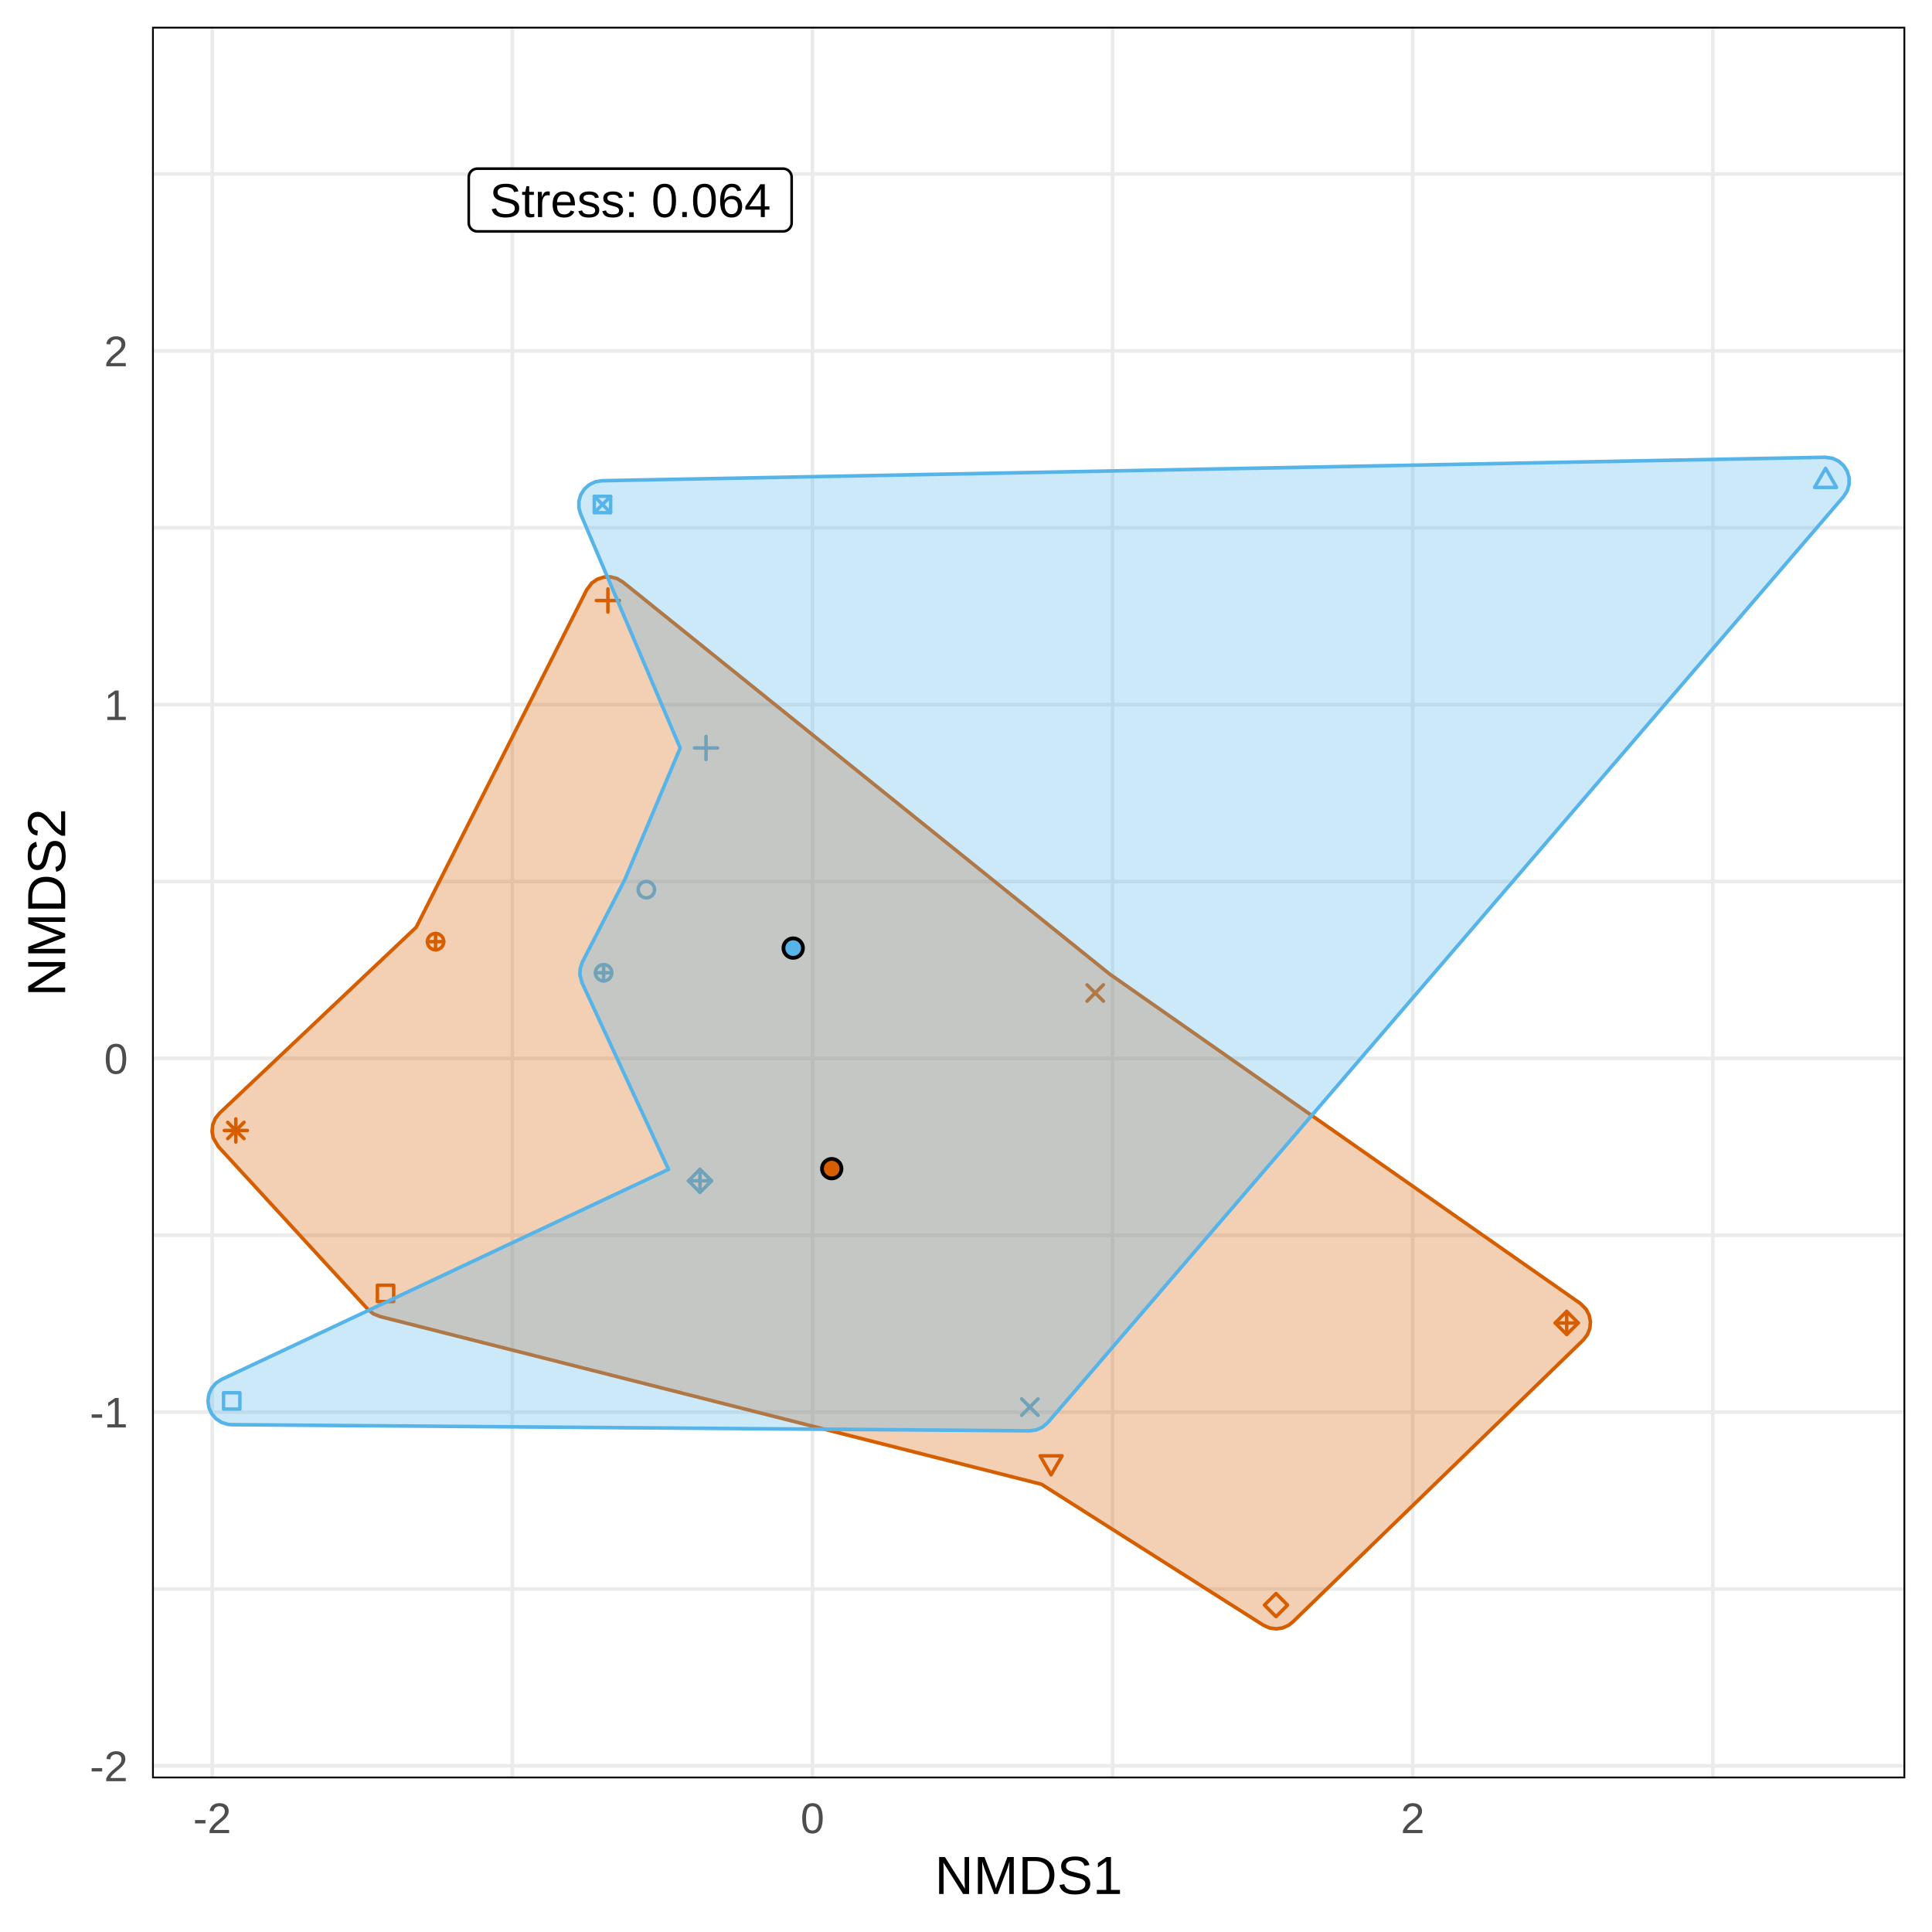
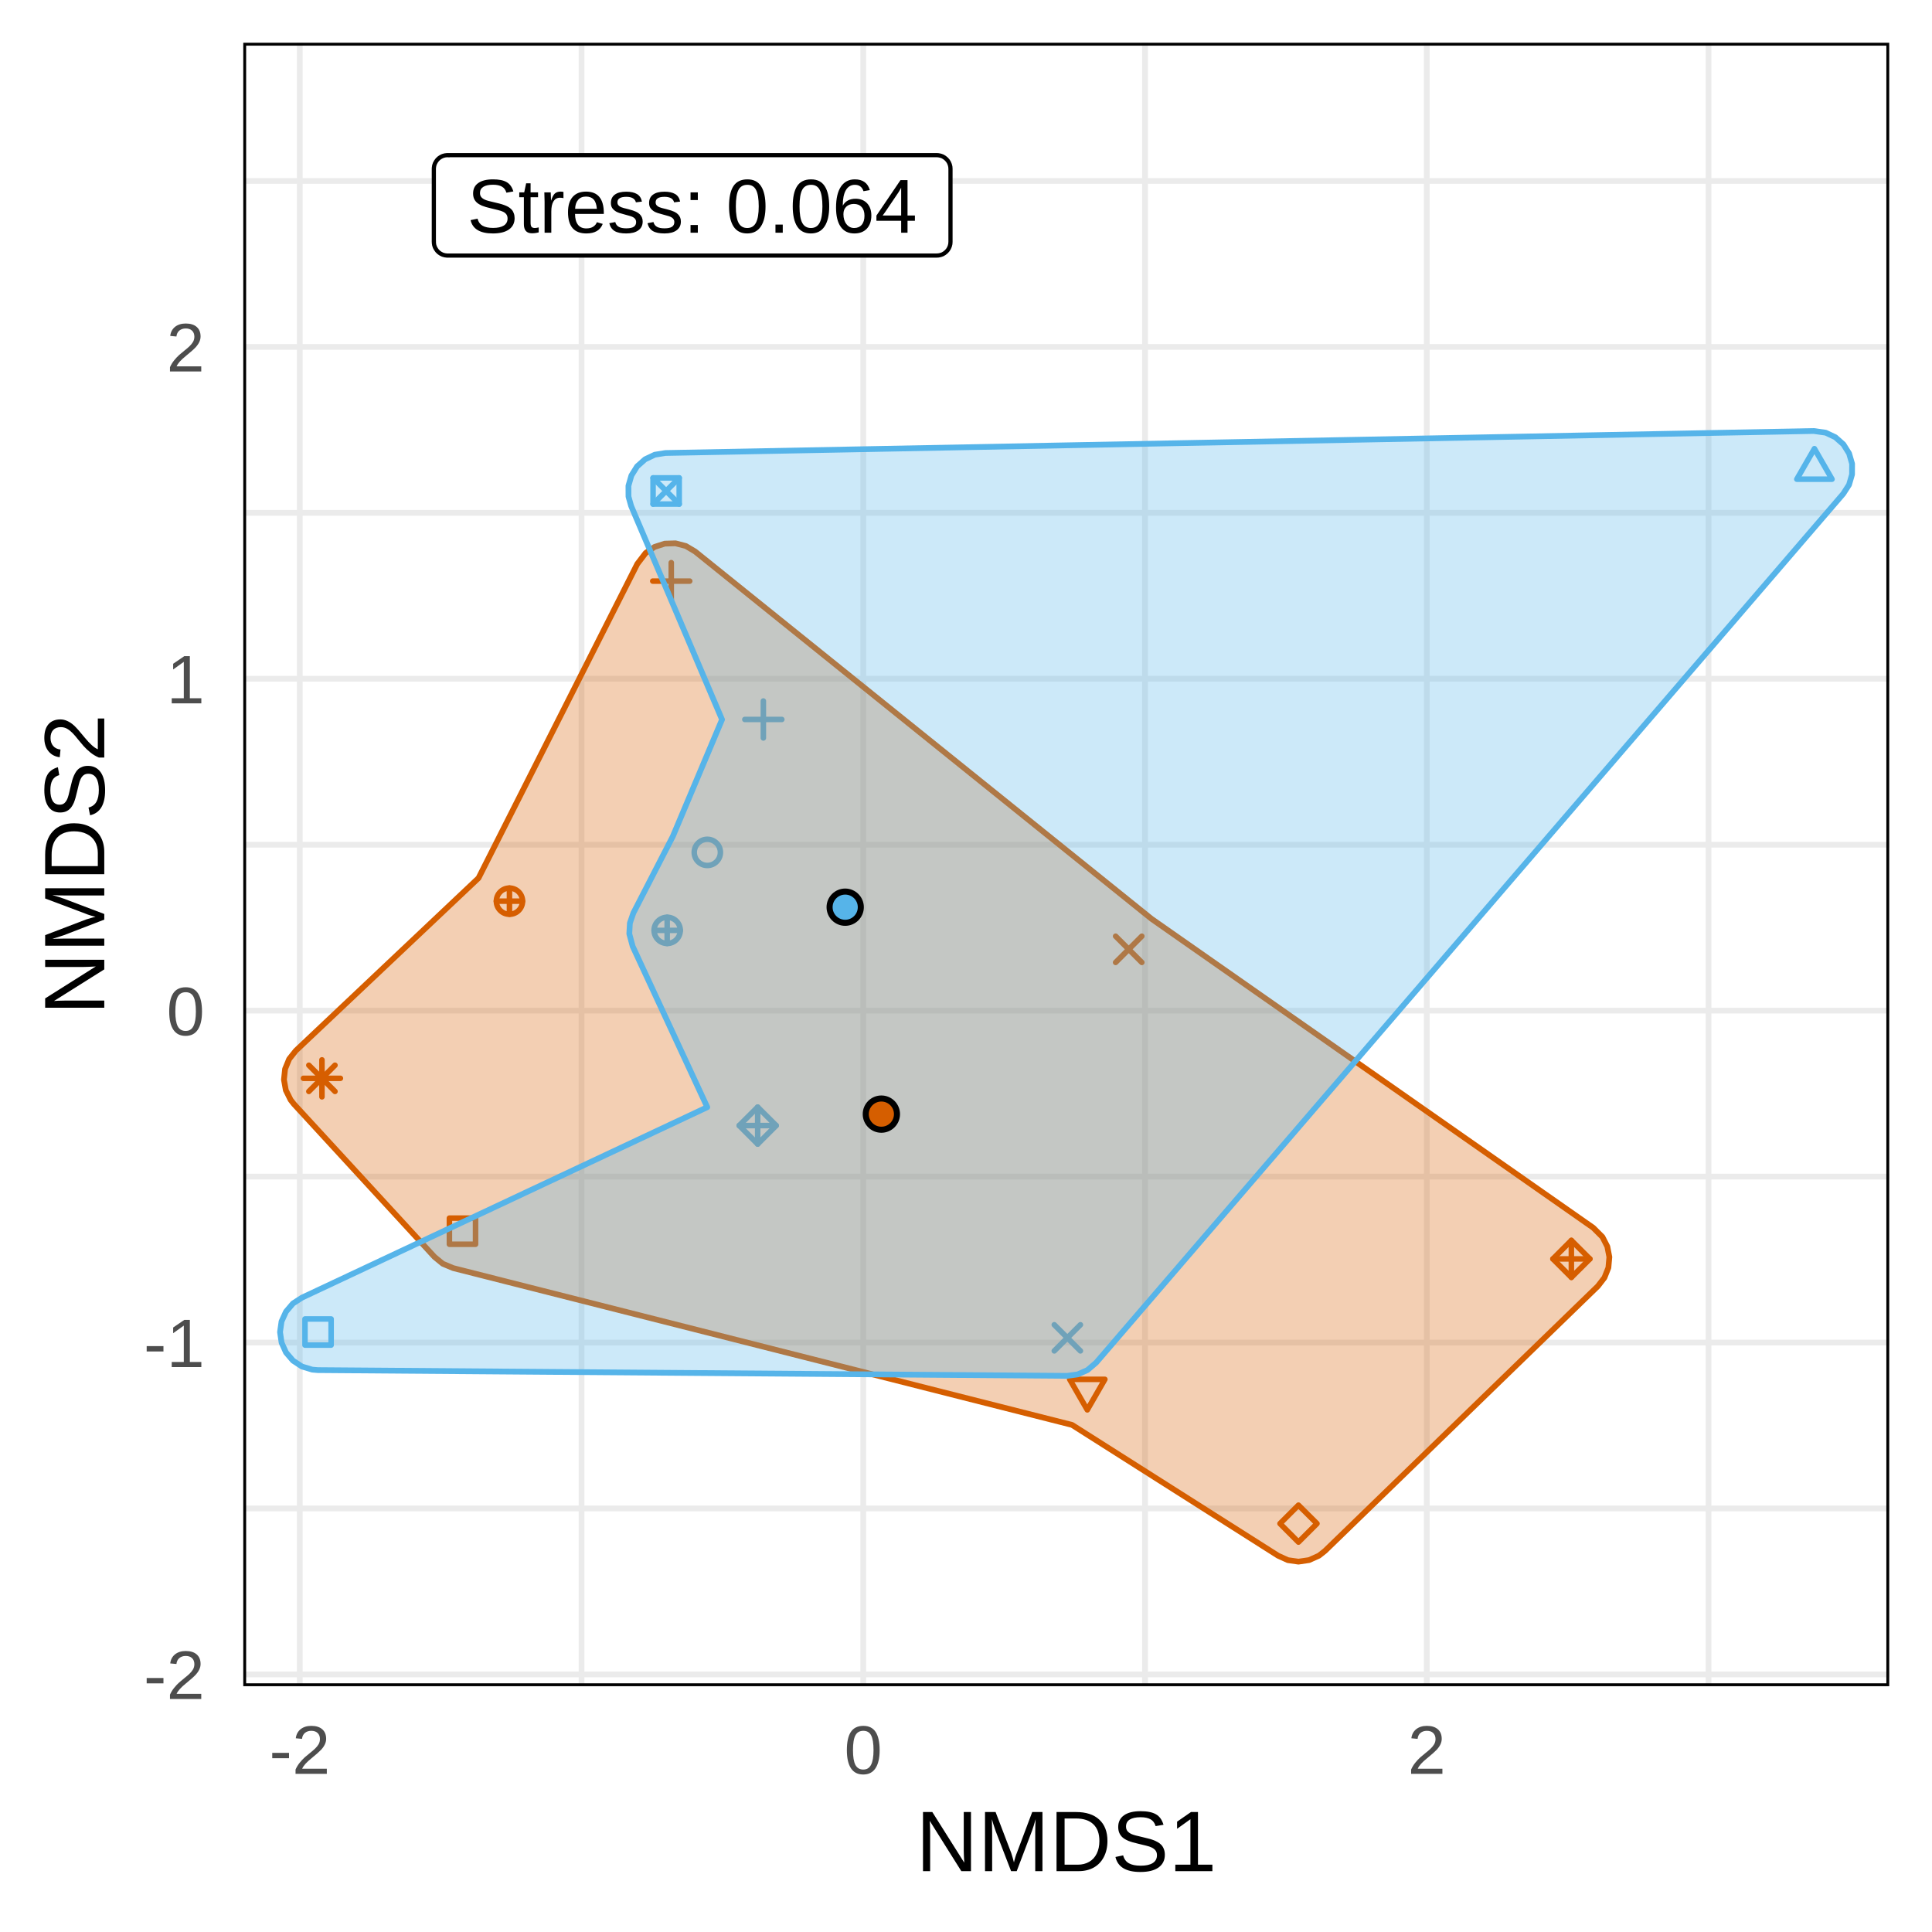
- <svg xmlns="http://www.w3.org/2000/svg" width="576.00pt" height="576.00pt" viewBox="0 0 576.00 576.00">
+ <svg xmlns="http://www.w3.org/2000/svg" width="360.00pt" height="360.00pt" viewBox="0 0 360.00 360.00">
  <g class="svglite">
    <defs>
      <style type="text/css">
    .svglite line, .svglite polyline, .svglite polygon, .svglite path, .svglite rect, .svglite circle {
      fill: none;
      stroke: #000000;
      stroke-linecap: round;
      stroke-linejoin: round;
      stroke-miterlimit: 10.00;
    }
    .svglite text {
      white-space: pre;
    }
    .svglite g.glyphgroup path {
      fill: inherit;
      stroke: none;
    }
  </style>
    </defs>
    <rect width="100%" height="100%" style="stroke: none; fill: #FFFFFF;" />
    <defs>
-       <clipPath id="cpMC4wMHw1NzYuMDB8MC4wMHw1NzYuMDA=">
-         <rect x="0.00" y="0.00" width="576.00" height="576.00" />
+       <clipPath id="cpMC4wMHwzNjAuMDB8MC4wMHwzNjAuMDA=">
+         <rect x="0.00" y="0.00" width="360.00" height="360.00" />
      </clipPath>
    </defs>
-     <g clip-path="url(#cpMC4wMHw1NzYuMDB8MC4wMHw1NzYuMDA=)">
-       <rect x="0.00" y="0.00" width="576.00" height="576.00" style="stroke-width: 1.55; stroke: none; fill: #FFFFFF;" />
+     <g clip-path="url(#cpMC4wMHwzNjAuMDB8MC4wMHwzNjAuMDA=)">
+       <rect x="0.00" y="0.00" width="360.00" height="360.00" style="stroke-width: 1.55; stroke: none; fill: #FFFFFF;" />
    </g>
    <defs>
-       <clipPath id="cpNDUuMzN8NTY4LjAzfDcuOTd8NTMwLjIw">
-         <rect x="45.33" y="7.97" width="522.70" height="522.23" />
+       <clipPath id="cpNDUuMzN8MzUyLjAzfDcuOTd8MzE0LjIw">
+         <rect x="45.33" y="7.97" width="306.70" height="306.23" />
      </clipPath>
    </defs>
-     <g clip-path="url(#cpNDUuMzN8NTY4LjAzfDcuOTd8NTMwLjIw)">
-       <polyline points="45.33,473.73 568.03,473.73 " style="stroke-width: 1.07; stroke: #EBEBEB; stroke-linecap: butt;" />
-       <polyline points="45.33,368.27 568.03,368.27 " style="stroke-width: 1.07; stroke: #EBEBEB; stroke-linecap: butt;" />
-       <polyline points="45.33,262.81 568.03,262.81 " style="stroke-width: 1.07; stroke: #EBEBEB; stroke-linecap: butt;" />
-       <polyline points="45.33,157.35 568.03,157.35 " style="stroke-width: 1.07; stroke: #EBEBEB; stroke-linecap: butt;" />
-       <polyline points="45.33,51.89 568.03,51.89 " style="stroke-width: 1.07; stroke: #EBEBEB; stroke-linecap: butt;" />
-       <polyline points="152.75,530.20 152.75,7.97 " style="stroke-width: 1.07; stroke: #EBEBEB; stroke-linecap: butt;" />
-       <polyline points="331.70,530.20 331.70,7.97 " style="stroke-width: 1.07; stroke: #EBEBEB; stroke-linecap: butt;" />
-       <polyline points="510.65,530.20 510.65,7.97 " style="stroke-width: 1.07; stroke: #EBEBEB; stroke-linecap: butt;" />
-       <polyline points="45.33,526.46 568.03,526.46 " style="stroke-width: 1.07; stroke: #EBEBEB; stroke-linecap: butt;" />
-       <polyline points="45.33,421.00 568.03,421.00 " style="stroke-width: 1.07; stroke: #EBEBEB; stroke-linecap: butt;" />
-       <polyline points="45.33,315.54 568.03,315.54 " style="stroke-width: 1.07; stroke: #EBEBEB; stroke-linecap: butt;" />
-       <polyline points="45.33,210.08 568.03,210.08 " style="stroke-width: 1.07; stroke: #EBEBEB; stroke-linecap: butt;" />
-       <polyline points="45.33,104.62 568.03,104.62 " style="stroke-width: 1.07; stroke: #EBEBEB; stroke-linecap: butt;" />
-       <polyline points="63.27,530.20 63.27,7.97 " style="stroke-width: 1.07; stroke: #EBEBEB; stroke-linecap: butt;" />
-       <polyline points="242.23,530.20 242.23,7.97 " style="stroke-width: 1.07; stroke: #EBEBEB; stroke-linecap: butt;" />
-       <polyline points="421.18,530.20 421.18,7.97 " style="stroke-width: 1.07; stroke: #EBEBEB; stroke-linecap: butt;" />
-       <polygon points="313.37,439.71 316.65,434.03 310.09,434.03 " style="stroke-width: 1.03; stroke: #D55E00;" />
-       <line x1="324.08" y1="298.48" x2="328.96" y2="293.61" style="stroke-width: 1.03; stroke: #D55E00;" />
-       <line x1="324.08" y1="293.61" x2="328.96" y2="298.48" style="stroke-width: 1.03; stroke: #D55E00;" />
-       <line x1="67.88" y1="339.47" x2="72.75" y2="334.60" style="stroke-width: 1.03; stroke: #D55E00;" />
-       <line x1="67.88" y1="334.60" x2="72.75" y2="339.47" style="stroke-width: 1.03; stroke: #D55E00;" />
-       <line x1="66.87" y1="337.04" x2="73.76" y2="337.04" style="stroke-width: 1.03; stroke: #D55E00;" />
-       <line x1="70.31" y1="340.48" x2="70.31" y2="333.59" style="stroke-width: 1.03; stroke: #D55E00;" />
-       <polygon points="376.98,478.53 380.43,475.09 383.87,478.53 380.43,481.98 " style="stroke-width: 1.03; stroke: #D55E00;" />
-       <line x1="177.80" y1="179.04" x2="184.69" y2="179.04" style="stroke-width: 1.03; stroke: #D55E00;" />
-       <line x1="181.24" y1="182.48" x2="181.24" y2="175.59" style="stroke-width: 1.03; stroke: #D55E00;" />
-       <circle cx="129.86" cy="280.74" r="2.44" style="stroke-width: 1.03; stroke: #D55E00;" />
-       <line x1="127.42" y1="280.74" x2="132.30" y2="280.74" style="stroke-width: 1.03; stroke: #D55E00;" />
-       <line x1="129.86" y1="283.18" x2="129.86" y2="278.30" style="stroke-width: 1.03; stroke: #D55E00;" />
-       <line x1="463.65" y1="394.42" x2="470.54" y2="394.42" style="stroke-width: 1.03; stroke: #D55E00;" />
-       <line x1="467.09" y1="397.86" x2="467.09" y2="390.97" style="stroke-width: 1.03; stroke: #D55E00;" />
-       <polygon points="463.65,394.42 467.09,390.97 470.54,394.42 467.09,397.86 " style="stroke-width: 1.03; stroke: #D55E00;" />
-       <rect x="112.51" y="383.18" width="4.87" height="4.87" style="stroke-width: 1.03; stroke: #D55E00;" />
-       <line x1="207.04" y1="223.00" x2="213.93" y2="223.00" style="stroke-width: 1.03; stroke: #56B4E9;" />
-       <line x1="210.49" y1="226.45" x2="210.49" y2="219.56" style="stroke-width: 1.03; stroke: #56B4E9;" />
-       <line x1="304.59" y1="421.93" x2="309.46" y2="417.06" style="stroke-width: 1.03; stroke: #56B4E9;" />
-       <line x1="304.59" y1="417.06" x2="309.46" y2="421.93" style="stroke-width: 1.03; stroke: #56B4E9;" />
-       <rect x="177.18" y="147.97" width="4.87" height="4.87" style="stroke-width: 1.03; stroke: #56B4E9;" />
-       <line x1="177.18" y1="152.84" x2="182.05" y2="147.97" style="stroke-width: 1.03; stroke: #56B4E9;" />
-       <line x1="177.18" y1="147.97" x2="182.05" y2="152.84" style="stroke-width: 1.03; stroke: #56B4E9;" />
-       <polygon points="544.27,139.63 547.55,145.31 540.99,145.31 " style="stroke-width: 1.03; stroke: #56B4E9;" />
-       <circle cx="179.96" cy="290.02" r="2.44" style="stroke-width: 1.03; stroke: #56B4E9;" />
-       <line x1="177.52" y1="290.02" x2="182.39" y2="290.02" style="stroke-width: 1.03; stroke: #56B4E9;" />
-       <line x1="179.96" y1="292.46" x2="179.96" y2="287.58" style="stroke-width: 1.03; stroke: #56B4E9;" />
-       <circle cx="192.70" cy="265.24" r="2.44" style="stroke-width: 1.03; stroke: #56B4E9;" />
-       <line x1="205.25" y1="352.05" x2="212.14" y2="352.05" style="stroke-width: 1.03; stroke: #56B4E9;" />
-       <line x1="208.69" y1="355.49" x2="208.69" y2="348.60" style="stroke-width: 1.03; stroke: #56B4E9;" />
-       <polygon points="205.25,352.05 208.69,348.60 212.14,352.05 208.69,355.49 " style="stroke-width: 1.03; stroke: #56B4E9;" />
-       <rect x="66.65" y="415.23" width="4.87" height="4.87" style="stroke-width: 1.03; stroke: #56B4E9;" />
-       <polygon points="382.41,485.34 384.23,484.51 385.36,483.62 472.03,399.50 473.25,397.92 473.99,396.06 474.17,394.07 473.79,392.11 472.88,390.33 471.16,388.61 330.78,290.37 185.69,173.52 183.97,172.49 182.03,171.99 180.03,172.05 178.13,172.67 176.48,173.79 174.92,175.84 124.09,276.44 65.44,331.89 64.20,333.45 63.44,335.30 63.23,337.29 63.58,339.26 65.09,341.83 109.73,390.41 111.28,391.68 113.21,392.48 310.52,442.52 376.63,484.51 378.45,485.34 380.43,485.62 " style="stroke-width: 1.07; stroke: #D55E00; fill: #D55E00; fill-opacity: 0.30;" />
-       <polygon points="308.95,426.31 310.78,425.50 312.40,424.11 549.65,148.03 550.72,146.35 551.28,144.43 551.29,142.43 550.73,140.51 549.67,138.82 548.17,137.49 546.36,136.64 544.13,136.33 179.48,143.32 177.50,143.64 175.70,144.50 174.20,145.82 173.14,147.52 172.59,149.44 172.60,151.44 173.09,153.18 202.79,223.02 186.28,262.24 173.65,286.78 173.00,288.67 172.90,290.66 173.53,293.00 199.30,348.63 66.07,411.25 64.40,412.35 63.10,413.87 62.28,415.69 62.00,417.67 62.28,419.65 63.11,421.47 64.41,422.99 66.08,424.08 68.00,424.67 69.03,424.75 306.97,426.58 " style="stroke-width: 1.07; stroke: #56B4E9; fill: #56B4E9; fill-opacity: 0.30;" />
-       <circle cx="247.97" cy="348.42" r="2.91" style="stroke-width: 1.13; fill: #D55E00;" />
-       <circle cx="236.48" cy="282.66" r="2.91" style="stroke-width: 1.13; fill: #56B4E9;" />
-       <polygon points="142.31,68.99 233.46,68.99 233.35,68.99 233.77,68.97 234.17,68.89 234.56,68.75 234.91,68.54 235.23,68.28 235.50,67.97 235.72,67.62 235.89,67.24 235.99,66.84 236.02,66.43 236.02,66.43 236.02,52.84 236.02,52.84 235.99,52.43 235.89,52.03 235.72,51.65 235.50,51.30 235.23,50.99 234.91,50.73 234.56,50.52 234.17,50.38 233.77,50.29 233.46,50.28 142.31,50.28 142.62,50.29 142.21,50.28 141.80,50.33 141.40,50.44 141.03,50.62 140.69,50.85 140.39,51.14 140.14,51.47 139.95,51.83 139.82,52.22 139.76,52.63 139.75,52.84 139.75,66.43 139.76,66.23 139.76,66.64 139.82,67.04 139.95,67.44 140.14,67.80 140.39,68.13 140.69,68.42 141.03,68.65 141.40,68.83 141.80,68.94 142.21,68.99 " style="stroke-width: 0.78; fill: #FFFFFF;" />
-       <text x="187.88" y="64.72" text-anchor="middle" style="font-size: 14.23px; font-family: &quot;Arial&quot;;" textLength="87.73px" lengthAdjust="spacingAndGlyphs">Stress:  0.064</text>
-       <rect x="45.33" y="7.97" width="522.70" height="522.23" style="stroke-width: 1.07;" />
+     <g clip-path="url(#cpNDUuMzN8MzUyLjAzfDcuOTd8MzE0LjIw)">
+       <polyline points="45.33,281.08 352.03,281.08 " style="stroke-width: 1.07; stroke: #EBEBEB; stroke-linecap: butt;" />
+       <polyline points="45.33,219.24 352.03,219.24 " style="stroke-width: 1.07; stroke: #EBEBEB; stroke-linecap: butt;" />
+       <polyline points="45.33,157.40 352.03,157.40 " style="stroke-width: 1.07; stroke: #EBEBEB; stroke-linecap: butt;" />
+       <polyline points="45.33,95.56 352.03,95.56 " style="stroke-width: 1.07; stroke: #EBEBEB; stroke-linecap: butt;" />
+       <polyline points="45.33,33.72 352.03,33.72 " style="stroke-width: 1.07; stroke: #EBEBEB; stroke-linecap: butt;" />
+       <polyline points="108.36,314.20 108.36,7.97 " style="stroke-width: 1.07; stroke: #EBEBEB; stroke-linecap: butt;" />
+       <polyline points="213.36,314.20 213.36,7.97 " style="stroke-width: 1.07; stroke: #EBEBEB; stroke-linecap: butt;" />
+       <polyline points="318.36,314.20 318.36,7.97 " style="stroke-width: 1.07; stroke: #EBEBEB; stroke-linecap: butt;" />
+       <polyline points="45.33,312.00 352.03,312.00 " style="stroke-width: 1.07; stroke: #EBEBEB; stroke-linecap: butt;" />
+       <polyline points="45.33,250.16 352.03,250.16 " style="stroke-width: 1.07; stroke: #EBEBEB; stroke-linecap: butt;" />
+       <polyline points="45.33,188.32 352.03,188.32 " style="stroke-width: 1.07; stroke: #EBEBEB; stroke-linecap: butt;" />
+       <polyline points="45.33,126.48 352.03,126.48 " style="stroke-width: 1.07; stroke: #EBEBEB; stroke-linecap: butt;" />
+       <polyline points="45.33,64.64 352.03,64.64 " style="stroke-width: 1.07; stroke: #EBEBEB; stroke-linecap: butt;" />
+       <polyline points="55.86,314.20 55.86,7.97 " style="stroke-width: 1.07; stroke: #EBEBEB; stroke-linecap: butt;" />
+       <polyline points="160.86,314.20 160.86,7.97 " style="stroke-width: 1.07; stroke: #EBEBEB; stroke-linecap: butt;" />
+       <polyline points="265.86,314.20 265.86,7.97 " style="stroke-width: 1.07; stroke: #EBEBEB; stroke-linecap: butt;" />
+       <polygon points="202.60,262.71 205.88,257.02 199.32,257.02 " style="stroke-width: 1.03; stroke: #D55E00;" />
+       <line x1="207.88" y1="179.33" x2="212.76" y2="174.45" style="stroke-width: 1.03; stroke: #D55E00;" />
+       <line x1="207.88" y1="174.45" x2="212.76" y2="179.33" style="stroke-width: 1.03; stroke: #D55E00;" />
+       <line x1="57.55" y1="203.37" x2="62.42" y2="198.49" style="stroke-width: 1.03; stroke: #D55E00;" />
+       <line x1="57.55" y1="198.49" x2="62.42" y2="203.37" style="stroke-width: 1.03; stroke: #D55E00;" />
+       <line x1="56.54" y1="200.93" x2="63.43" y2="200.93" style="stroke-width: 1.03; stroke: #D55E00;" />
+       <line x1="59.99" y1="204.38" x2="59.99" y2="197.49" style="stroke-width: 1.03; stroke: #D55E00;" />
+       <polygon points="238.51,283.90 241.95,280.46 245.40,283.90 241.95,287.35 " style="stroke-width: 1.03; stroke: #D55E00;" />
+       <line x1="121.63" y1="108.28" x2="128.52" y2="108.28" style="stroke-width: 1.03; stroke: #D55E00;" />
+       <line x1="125.08" y1="111.73" x2="125.08" y2="104.84" style="stroke-width: 1.03; stroke: #D55E00;" />
+       <circle cx="94.93" cy="167.92" r="2.44" style="stroke-width: 1.03; stroke: #D55E00;" />
+       <line x1="92.49" y1="167.92" x2="97.36" y2="167.92" style="stroke-width: 1.03; stroke: #D55E00;" />
+       <line x1="94.93" y1="170.35" x2="94.93" y2="165.48" style="stroke-width: 1.03; stroke: #D55E00;" />
+       <line x1="289.36" y1="234.58" x2="296.25" y2="234.58" style="stroke-width: 1.03; stroke: #D55E00;" />
+       <line x1="292.80" y1="238.02" x2="292.80" y2="231.13" style="stroke-width: 1.03; stroke: #D55E00;" />
+       <polygon points="289.36,234.58 292.80,231.13 296.25,234.58 292.80,238.02 " style="stroke-width: 1.03; stroke: #D55E00;" />
+       <rect x="83.74" y="226.98" width="4.87" height="4.87" style="stroke-width: 1.03; stroke: #D55E00;" />
+       <line x1="138.79" y1="134.06" x2="145.68" y2="134.06" style="stroke-width: 1.03; stroke: #56B4E9;" />
+       <line x1="142.24" y1="137.51" x2="142.24" y2="130.62" style="stroke-width: 1.03; stroke: #56B4E9;" />
+       <line x1="196.45" y1="251.72" x2="201.32" y2="246.85" style="stroke-width: 1.03; stroke: #56B4E9;" />
+       <line x1="196.45" y1="246.85" x2="201.32" y2="251.72" style="stroke-width: 1.03; stroke: #56B4E9;" />
+       <rect x="121.69" y="89.05" width="4.87" height="4.87" style="stroke-width: 1.03; stroke: #56B4E9;" />
+       <line x1="121.69" y1="93.93" x2="126.56" y2="89.05" style="stroke-width: 1.03; stroke: #56B4E9;" />
+       <line x1="121.69" y1="89.05" x2="126.56" y2="93.93" style="stroke-width: 1.03; stroke: #56B4E9;" />
+       <polygon points="338.09,83.60 341.37,89.29 334.81,89.29 " style="stroke-width: 1.03; stroke: #56B4E9;" />
+       <circle cx="124.32" cy="173.36" r="2.44" style="stroke-width: 1.03; stroke: #56B4E9;" />
+       <line x1="121.89" y1="173.36" x2="126.76" y2="173.36" style="stroke-width: 1.03; stroke: #56B4E9;" />
+       <line x1="124.32" y1="175.80" x2="124.32" y2="170.92" style="stroke-width: 1.03; stroke: #56B4E9;" />
+       <circle cx="131.80" cy="158.83" r="2.44" style="stroke-width: 1.03; stroke: #56B4E9;" />
+       <line x1="137.74" y1="209.73" x2="144.63" y2="209.73" style="stroke-width: 1.03; stroke: #56B4E9;" />
+       <line x1="141.18" y1="213.18" x2="141.18" y2="206.29" style="stroke-width: 1.03; stroke: #56B4E9;" />
+       <polygon points="137.74,209.73 141.18,206.29 144.63,209.73 141.18,213.18 " style="stroke-width: 1.03; stroke: #56B4E9;" />
+       <rect x="56.83" y="245.77" width="4.87" height="4.87" style="stroke-width: 1.03; stroke: #56B4E9;" />
+       <polygon points="243.93,290.70 245.76,289.88 246.89,288.99 297.74,239.66 298.96,238.08 299.70,236.22 299.88,234.23 299.50,232.27 298.59,230.49 296.87,228.77 214.58,171.22 129.52,102.76 127.80,101.74 125.87,101.24 123.87,101.30 121.97,101.91 120.31,103.04 118.75,105.08 89.16,163.62 55.12,195.78 53.88,197.34 53.12,199.19 52.91,201.18 53.26,203.15 54.15,204.94 54.77,205.73 80.96,234.21 82.51,235.48 84.44,236.29 199.76,265.51 238.15,289.88 239.98,290.71 241.95,290.99 " style="stroke-width: 1.07; stroke: #D55E00; fill: #D55E00; fill-opacity: 0.30;" />
+       <polygon points="200.81,256.10 202.64,255.29 204.26,253.90 343.46,92.01 344.54,90.33 345.10,88.41 345.11,86.41 344.55,84.49 343.49,82.80 341.99,81.47 340.18,80.62 337.95,80.31 123.99,84.41 122.01,84.73 120.21,85.58 118.71,86.91 117.65,88.61 117.10,90.53 117.11,92.53 117.60,94.27 134.54,134.08 125.38,155.83 118.02,170.12 117.37,172.00 117.26,174.00 117.89,176.34 131.79,206.31 56.26,241.80 54.58,242.89 53.29,244.41 52.46,246.23 52.18,248.21 52.47,250.19 53.29,252.01 54.59,253.53 56.26,254.63 58.18,255.21 59.21,255.30 198.83,256.37 " style="stroke-width: 1.07; stroke: #56B4E9; fill: #56B4E9; fill-opacity: 0.30;" />
+       <circle cx="164.23" cy="207.60" r="2.91" style="stroke-width: 1.13; fill: #D55E00;" />
+       <circle cx="157.49" cy="169.04" r="2.91" style="stroke-width: 1.13; fill: #56B4E9;" />
+       <polygon points="83.40,47.62 174.55,47.62 174.45,47.62 174.86,47.60 175.26,47.52 175.65,47.38 176.00,47.17 176.32,46.91 176.60,46.60 176.82,46.25 176.98,45.87 177.08,45.47 177.11,45.06 177.11,45.06 177.11,31.47 177.11,31.47 177.08,31.06 176.98,30.66 176.82,30.28 176.60,29.93 176.32,29.62 176.00,29.36 175.65,29.15 175.26,29.01 174.86,28.93 174.55,28.91 83.40,28.91 83.71,28.93 83.30,28.91 82.89,28.96 82.49,29.07 82.12,29.25 81.78,29.48 81.48,29.77 81.24,30.10 81.04,30.46 80.91,30.85 80.85,31.26 80.84,31.47 80.84,45.06 80.85,44.86 80.85,45.27 80.91,45.68 81.04,46.07 81.24,46.43 81.48,46.76 81.78,47.05 82.12,47.28 82.49,47.46 82.89,47.57 83.30,47.62 " style="stroke-width: 0.78; fill: #FFFFFF;" />
+       <text x="128.97" y="43.36" text-anchor="middle" style="font-size: 14.23px; font-family: &quot;Arial&quot;;" textLength="87.73px" lengthAdjust="spacingAndGlyphs">Stress:  0.064</text>
+       <rect x="45.33" y="7.97" width="306.70" height="306.23" style="stroke-width: 1.07;" />
    </g>
-     <g clip-path="url(#cpMC4wMHw1NzYuMDB8MC4wMHw1NzYuMDA=)">
-       <text x="38.15" y="531.04" text-anchor="end" style="font-size: 12.80px;fill: #4D4D4D; font-family: &quot;Arial&quot;;" textLength="11.38px" lengthAdjust="spacingAndGlyphs">-2</text>
-       <text x="38.15" y="425.58" text-anchor="end" style="font-size: 12.80px;fill: #4D4D4D; font-family: &quot;Arial&quot;;" textLength="11.38px" lengthAdjust="spacingAndGlyphs">-1</text>
-       <text x="38.15" y="320.12" text-anchor="end" style="font-size: 12.80px;fill: #4D4D4D; font-family: &quot;Arial&quot;;" textLength="7.11px" lengthAdjust="spacingAndGlyphs">0</text>
-       <text x="38.15" y="214.66" text-anchor="end" style="font-size: 12.80px;fill: #4D4D4D; font-family: &quot;Arial&quot;;" textLength="7.11px" lengthAdjust="spacingAndGlyphs">1</text>
-       <text x="38.15" y="109.20" text-anchor="end" style="font-size: 12.80px;fill: #4D4D4D; font-family: &quot;Arial&quot;;" textLength="7.11px" lengthAdjust="spacingAndGlyphs">2</text>
-       <text x="63.27" y="546.53" text-anchor="middle" style="font-size: 12.80px;fill: #4D4D4D; font-family: &quot;Arial&quot;;" textLength="11.38px" lengthAdjust="spacingAndGlyphs">-2</text>
-       <text x="242.23" y="546.53" text-anchor="middle" style="font-size: 12.80px;fill: #4D4D4D; font-family: &quot;Arial&quot;;" textLength="7.11px" lengthAdjust="spacingAndGlyphs">0</text>
-       <text x="421.18" y="546.53" text-anchor="middle" style="font-size: 12.80px;fill: #4D4D4D; font-family: &quot;Arial&quot;;" textLength="7.11px" lengthAdjust="spacingAndGlyphs">2</text>
-       <text x="306.68" y="564.66" text-anchor="middle" style="font-size: 16.00px; font-family: &quot;Arial&quot;;" textLength="56.03px" lengthAdjust="spacingAndGlyphs">NMDS1</text>
-       <text transform="translate(19.43,269.08) rotate(-90)" text-anchor="middle" style="font-size: 16.00px; font-family: &quot;Arial&quot;;" textLength="56.03px" lengthAdjust="spacingAndGlyphs">NMDS2</text>
+     <g clip-path="url(#cpMC4wMHwzNjAuMDB8MC4wMHwzNjAuMDA=)">
+       <text x="38.15" y="316.58" text-anchor="end" style="font-size: 12.80px;fill: #4D4D4D; font-family: &quot;Arial&quot;;" textLength="11.38px" lengthAdjust="spacingAndGlyphs">-2</text>
+       <text x="38.15" y="254.74" text-anchor="end" style="font-size: 12.80px;fill: #4D4D4D; font-family: &quot;Arial&quot;;" textLength="11.38px" lengthAdjust="spacingAndGlyphs">-1</text>
+       <text x="38.15" y="192.90" text-anchor="end" style="font-size: 12.80px;fill: #4D4D4D; font-family: &quot;Arial&quot;;" textLength="7.11px" lengthAdjust="spacingAndGlyphs">0</text>
+       <text x="38.15" y="131.06" text-anchor="end" style="font-size: 12.80px;fill: #4D4D4D; font-family: &quot;Arial&quot;;" textLength="7.11px" lengthAdjust="spacingAndGlyphs">1</text>
+       <text x="38.15" y="69.22" text-anchor="end" style="font-size: 12.80px;fill: #4D4D4D; font-family: &quot;Arial&quot;;" textLength="7.11px" lengthAdjust="spacingAndGlyphs">2</text>
+       <text x="55.86" y="330.53" text-anchor="middle" style="font-size: 12.80px;fill: #4D4D4D; font-family: &quot;Arial&quot;;" textLength="11.38px" lengthAdjust="spacingAndGlyphs">-2</text>
+       <text x="160.86" y="330.53" text-anchor="middle" style="font-size: 12.80px;fill: #4D4D4D; font-family: &quot;Arial&quot;;" textLength="7.11px" lengthAdjust="spacingAndGlyphs">0</text>
+       <text x="265.86" y="330.53" text-anchor="middle" style="font-size: 12.80px;fill: #4D4D4D; font-family: &quot;Arial&quot;;" textLength="7.11px" lengthAdjust="spacingAndGlyphs">2</text>
+       <text x="198.68" y="348.66" text-anchor="middle" style="font-size: 16.00px; font-family: &quot;Arial&quot;;" textLength="56.03px" lengthAdjust="spacingAndGlyphs">NMDS1</text>
+       <text transform="translate(19.43,161.08) rotate(-90)" text-anchor="middle" style="font-size: 16.00px; font-family: &quot;Arial&quot;;" textLength="56.03px" lengthAdjust="spacingAndGlyphs">NMDS2</text>
    </g>
  </g>
</svg>
